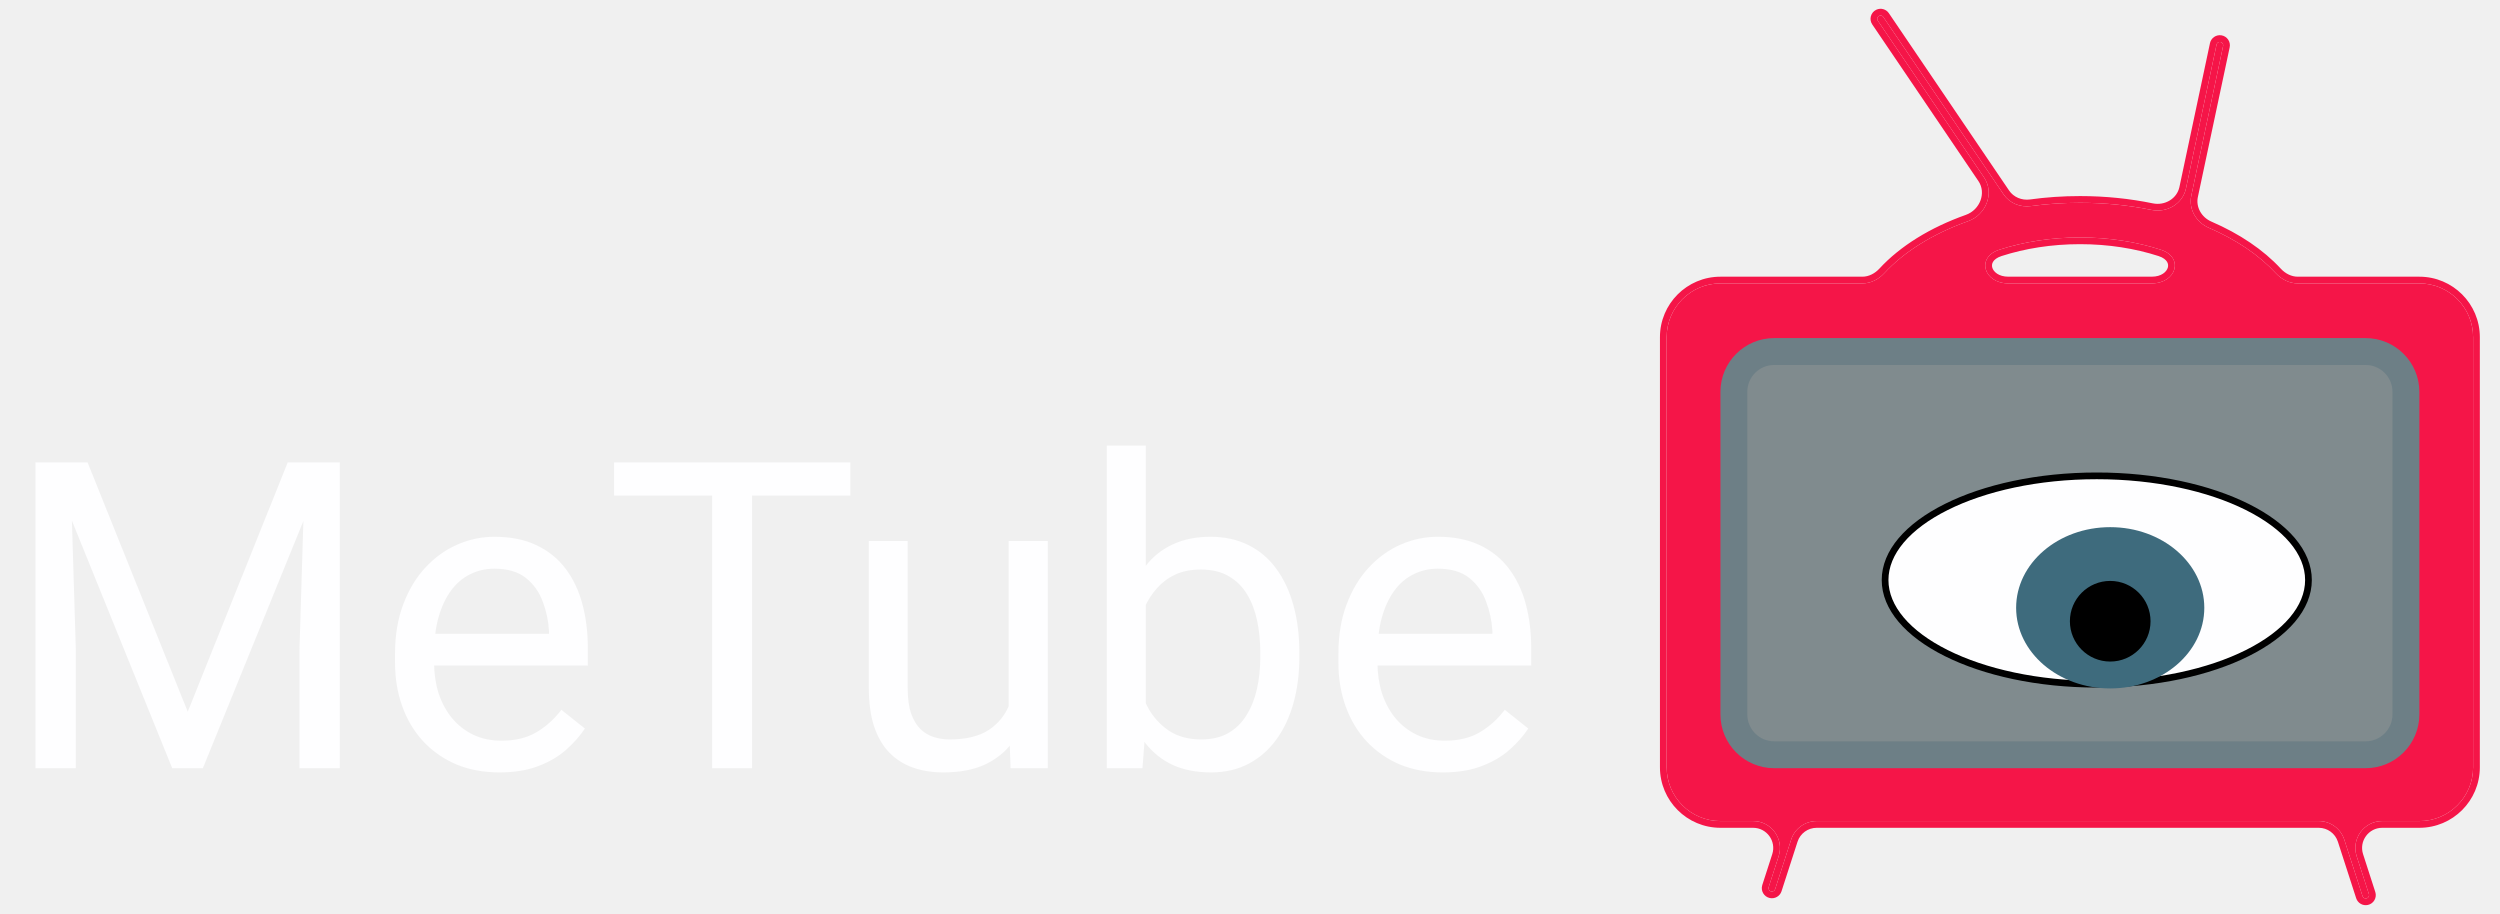
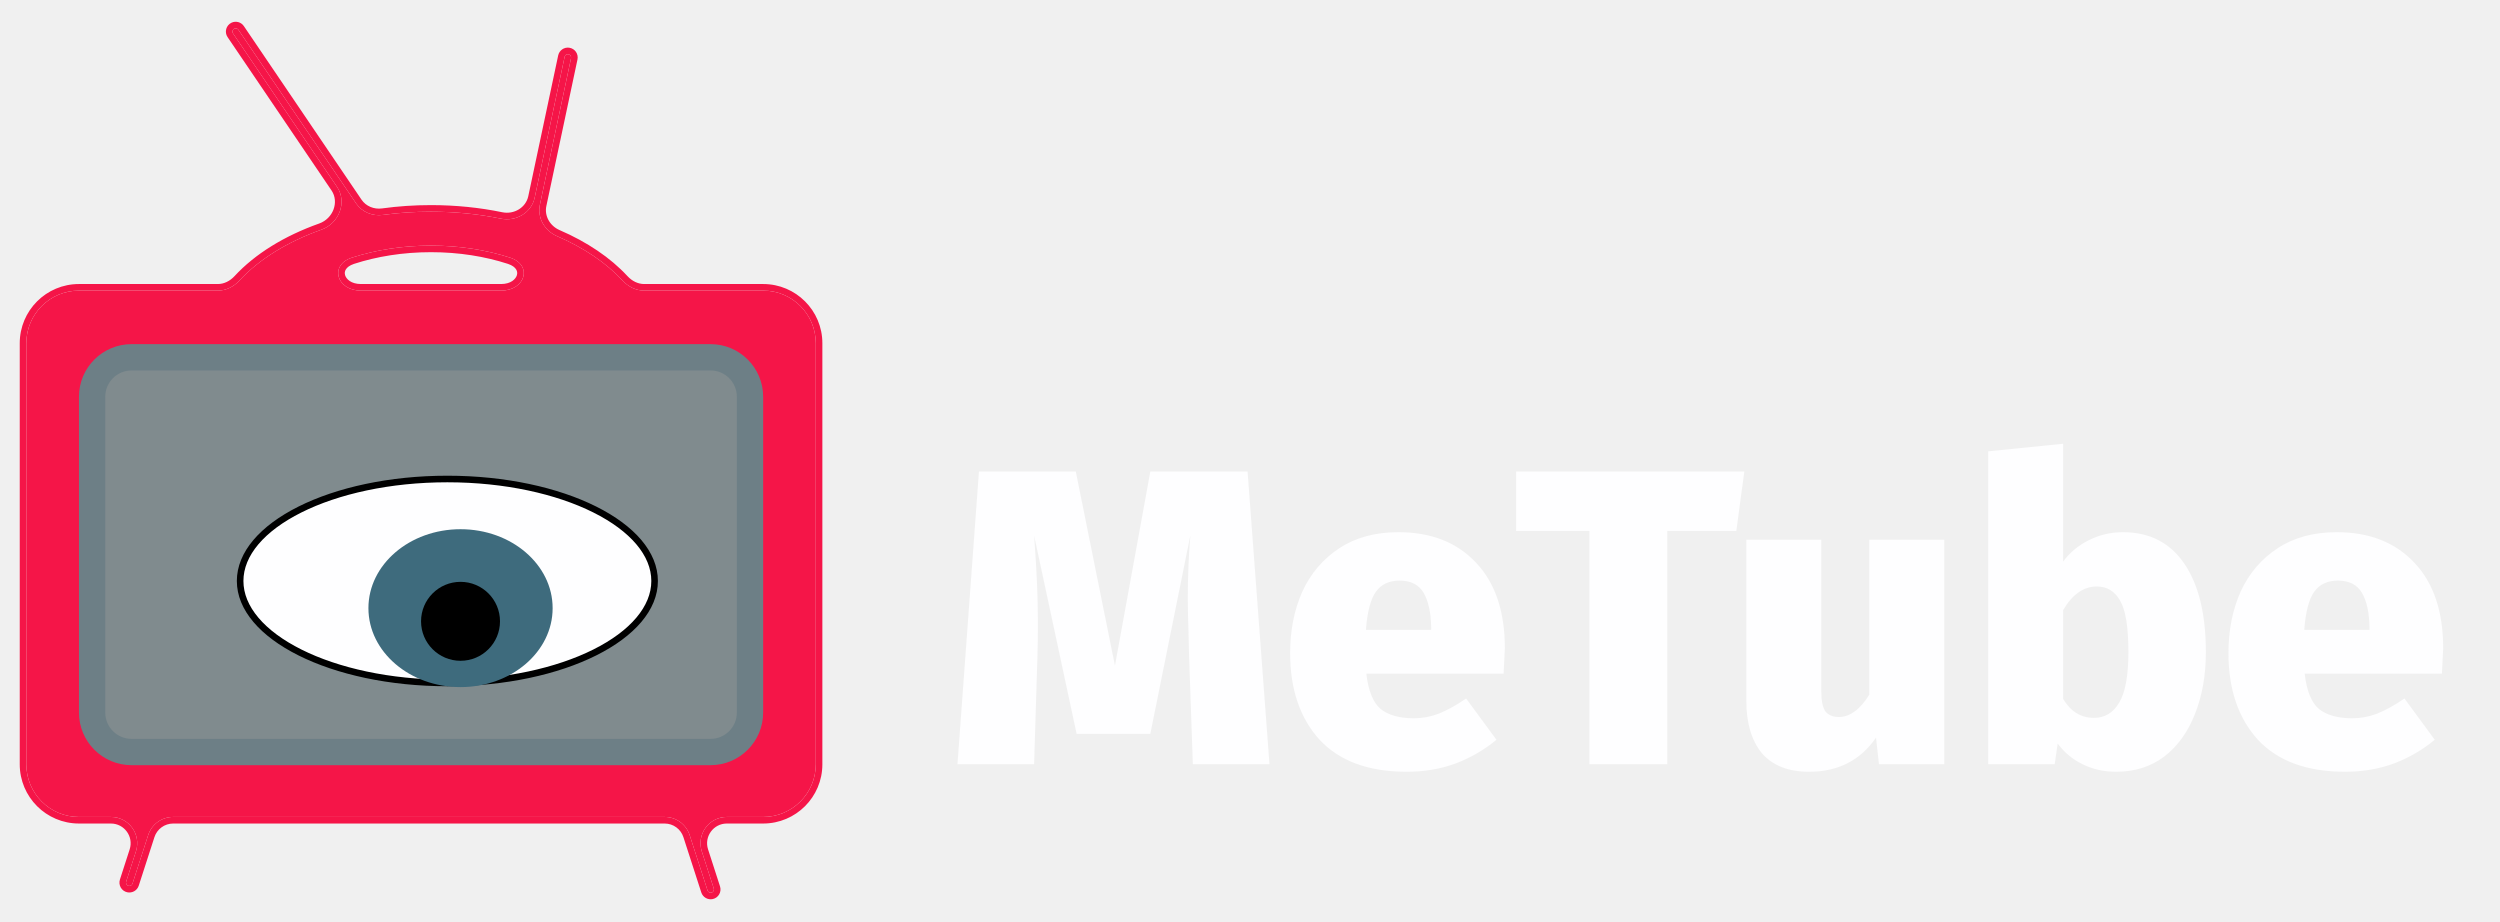
- <svg xmlns="http://www.w3.org/2000/svg" width="93" height="34" viewBox="0 0 93 34" fill="none">
-   <path d="M1.797 17.202H3.258L6.984 26.476L10.703 17.202H12.172L7.547 28.577H6.406L1.797 17.202ZM1.32 17.202H2.609L2.82 24.14V28.577H1.32V17.202ZM11.352 17.202H12.641V28.577H11.141V24.14L11.352 17.202ZM18.578 28.734C17.99 28.734 17.456 28.635 16.977 28.437C16.503 28.234 16.094 27.95 15.75 27.585C15.412 27.221 15.151 26.788 14.969 26.288C14.787 25.788 14.695 25.241 14.695 24.648V24.32C14.695 23.632 14.797 23.02 15 22.484C15.203 21.942 15.479 21.484 15.828 21.109C16.177 20.734 16.573 20.45 17.016 20.257C17.458 20.064 17.917 19.968 18.391 19.968C18.995 19.968 19.516 20.072 19.953 20.28C20.396 20.489 20.758 20.78 21.039 21.155C21.32 21.525 21.529 21.963 21.664 22.468C21.799 22.968 21.867 23.515 21.867 24.109V24.757H15.555V23.577H20.422V23.468C20.401 23.093 20.323 22.728 20.188 22.374C20.057 22.02 19.849 21.728 19.562 21.499C19.276 21.27 18.885 21.155 18.391 21.155C18.062 21.155 17.76 21.226 17.484 21.366C17.208 21.502 16.971 21.705 16.773 21.976C16.576 22.247 16.422 22.577 16.312 22.968C16.203 23.359 16.148 23.809 16.148 24.32V24.648C16.148 25.049 16.203 25.426 16.312 25.78C16.427 26.13 16.591 26.437 16.805 26.702C17.023 26.968 17.287 27.176 17.594 27.327C17.906 27.478 18.26 27.554 18.656 27.554C19.167 27.554 19.599 27.45 19.953 27.241C20.307 27.033 20.617 26.755 20.883 26.405L21.758 27.101C21.576 27.377 21.344 27.64 21.062 27.89C20.781 28.14 20.435 28.343 20.023 28.499C19.617 28.655 19.135 28.734 18.578 28.734ZM27.977 17.202V28.577H26.492V17.202H27.977ZM31.633 17.202V18.437H22.844V17.202H31.633ZM37.523 26.624V20.124H38.977V28.577H37.594L37.523 26.624ZM37.797 24.843L38.398 24.827C38.398 25.39 38.339 25.911 38.219 26.39C38.104 26.864 37.917 27.275 37.656 27.624C37.396 27.973 37.055 28.247 36.633 28.445C36.211 28.637 35.698 28.734 35.094 28.734C34.682 28.734 34.305 28.674 33.961 28.554C33.622 28.434 33.331 28.249 33.086 27.999C32.841 27.749 32.651 27.424 32.516 27.023C32.385 26.622 32.32 26.14 32.32 25.577V20.124H33.766V25.593C33.766 25.973 33.807 26.288 33.891 26.538C33.979 26.783 34.096 26.978 34.242 27.124C34.393 27.265 34.56 27.364 34.742 27.421C34.93 27.478 35.122 27.507 35.32 27.507C35.935 27.507 36.422 27.39 36.781 27.155C37.141 26.916 37.398 26.596 37.555 26.195C37.716 25.788 37.797 25.338 37.797 24.843ZM41.172 16.577H42.625V26.937L42.5 28.577H41.172V16.577ZM48.336 24.28V24.445C48.336 25.059 48.263 25.63 48.117 26.155C47.971 26.676 47.758 27.13 47.477 27.515C47.195 27.9 46.852 28.2 46.445 28.413C46.039 28.627 45.573 28.734 45.047 28.734C44.51 28.734 44.039 28.642 43.633 28.46C43.232 28.273 42.893 28.005 42.617 27.655C42.341 27.307 42.12 26.885 41.953 26.39C41.792 25.895 41.68 25.338 41.617 24.718V23.999C41.68 23.374 41.792 22.814 41.953 22.32C42.12 21.825 42.341 21.403 42.617 21.054C42.893 20.7 43.232 20.432 43.633 20.249C44.034 20.062 44.5 19.968 45.031 19.968C45.562 19.968 46.034 20.072 46.445 20.28C46.857 20.484 47.2 20.775 47.477 21.155C47.758 21.536 47.971 21.991 48.117 22.523C48.263 23.049 48.336 23.635 48.336 24.28ZM46.883 24.445V24.28C46.883 23.859 46.844 23.463 46.766 23.093C46.688 22.718 46.562 22.39 46.391 22.109C46.219 21.822 45.992 21.598 45.711 21.437C45.43 21.27 45.083 21.187 44.672 21.187C44.307 21.187 43.99 21.249 43.719 21.374C43.453 21.499 43.227 21.669 43.039 21.882C42.852 22.09 42.698 22.33 42.578 22.601C42.464 22.866 42.378 23.142 42.32 23.429V25.312C42.404 25.676 42.539 26.028 42.727 26.366C42.919 26.7 43.175 26.973 43.492 27.187C43.815 27.4 44.214 27.507 44.688 27.507C45.078 27.507 45.411 27.429 45.688 27.273C45.969 27.111 46.195 26.89 46.367 26.609C46.544 26.327 46.675 26.002 46.758 25.632C46.841 25.262 46.883 24.866 46.883 24.445ZM53.672 28.734C53.083 28.734 52.55 28.635 52.07 28.437C51.596 28.234 51.188 27.95 50.844 27.585C50.505 27.221 50.245 26.788 50.062 26.288C49.88 25.788 49.789 25.241 49.789 24.648V24.32C49.789 23.632 49.891 23.02 50.094 22.484C50.297 21.942 50.573 21.484 50.922 21.109C51.271 20.734 51.667 20.45 52.109 20.257C52.552 20.064 53.01 19.968 53.484 19.968C54.089 19.968 54.609 20.072 55.047 20.28C55.49 20.489 55.852 20.78 56.133 21.155C56.414 21.525 56.622 21.963 56.758 22.468C56.893 22.968 56.961 23.515 56.961 24.109V24.757H50.648V23.577H55.516V23.468C55.495 23.093 55.417 22.728 55.281 22.374C55.151 22.02 54.943 21.728 54.656 21.499C54.37 21.27 53.979 21.155 53.484 21.155C53.156 21.155 52.854 21.226 52.578 21.366C52.302 21.502 52.065 21.705 51.867 21.976C51.669 22.247 51.516 22.577 51.406 22.968C51.297 23.359 51.242 23.809 51.242 24.32V24.648C51.242 25.049 51.297 25.426 51.406 25.78C51.521 26.13 51.685 26.437 51.898 26.702C52.117 26.968 52.38 27.176 52.688 27.327C53 27.478 53.354 27.554 53.75 27.554C54.26 27.554 54.693 27.45 55.047 27.241C55.401 27.033 55.711 26.755 55.977 26.405L56.852 27.101C56.669 27.377 56.438 27.64 56.156 27.89C55.875 28.14 55.529 28.343 55.117 28.499C54.711 28.655 54.229 28.734 53.672 28.734Z" fill="#FEFEFF" />
-   <mask id="path-2-outside-1_23_517" maskUnits="userSpaceOnUse" x="61" y="-0.423" width="32" height="35" fill="black">
-     <rect fill="white" x="61" y="-0.423" width="32" height="35" />
-     <path fill-rule="evenodd" clip-rule="evenodd" d="M73.806 6.599C74.204 7.186 73.88 7.992 73.211 8.229C71.916 8.69 70.839 9.358 70.098 10.161C69.885 10.392 69.593 10.543 69.279 10.543H64C62.895 10.543 62 11.439 62 12.543V28.544C62 29.648 62.895 30.544 64 30.544H65.214C65.893 30.544 66.374 31.205 66.166 31.851L65.795 33C65.772 33.071 65.815 33.146 65.888 33.162V33.162C65.951 33.176 66.015 33.14 66.035 33.078L66.63 31.236C66.763 30.823 67.148 30.544 67.582 30.544H86.257C86.691 30.544 87.075 30.823 87.208 31.236L87.887 33.337C87.906 33.398 87.969 33.434 88.032 33.42V33.42C88.104 33.404 88.146 33.33 88.124 33.26L87.668 31.851C87.46 31.205 87.941 30.544 88.62 30.544H90C91.105 30.544 92 29.648 92 28.544V12.543C92 11.439 91.105 10.543 90 10.543H85.477C85.163 10.543 84.871 10.392 84.658 10.161C84.039 9.49 83.185 8.913 82.166 8.473C81.699 8.271 81.41 7.779 81.516 7.28L82.7 1.71C82.715 1.64 82.667 1.571 82.596 1.561V1.561C82.531 1.551 82.469 1.594 82.456 1.658L81.318 7.011C81.196 7.585 80.608 7.928 80.033 7.809C79.199 7.637 78.306 7.544 77.378 7.544C76.75 7.544 76.139 7.586 75.551 7.667C75.155 7.722 74.756 7.56 74.532 7.229L70.059 0.632C70.025 0.581 69.96 0.563 69.905 0.589V0.589C69.836 0.621 69.812 0.707 69.855 0.77L73.806 6.599ZM77.378 8.833C78.461 8.833 79.482 8.998 80.379 9.289C81.255 9.573 80.962 10.543 80.041 10.543H74.715C73.794 10.543 73.501 9.573 74.377 9.289C75.274 8.998 76.295 8.833 77.378 8.833Z" />
+ <svg xmlns="http://www.w3.org/2000/svg" width="95" height="35" viewBox="0 0 95 35" fill="none">
+   <path d="M48.24 29.039H45.328L45.184 24.895L45.168 24.207C45.147 23.567 45.136 23.081 45.136 22.751C45.136 21.951 45.168 21.151 45.232 20.351L43.712 27.887H40.912L39.296 20.351C39.392 21.599 39.44 22.698 39.44 23.647C39.44 24.191 39.435 24.607 39.424 24.895L39.296 29.039H36.384L37.2 17.919H40.88L42.368 25.295L43.712 17.919H47.408L48.24 29.039ZM57.185 24.639C57.185 24.703 57.169 25.023 57.137 25.599H51.921C51.996 26.25 52.177 26.698 52.465 26.943C52.764 27.177 53.185 27.295 53.729 27.295C54.049 27.295 54.364 27.236 54.673 27.119C54.993 26.991 55.34 26.799 55.713 26.543L56.865 28.111C56.417 28.484 55.905 28.783 55.329 29.007C54.753 29.22 54.129 29.327 53.457 29.327C52.006 29.327 50.902 28.922 50.145 28.111C49.398 27.29 49.025 26.191 49.025 24.815C49.025 23.951 49.18 23.172 49.489 22.479C49.809 21.785 50.278 21.236 50.897 20.831C51.516 20.425 52.262 20.223 53.137 20.223C54.385 20.223 55.372 20.612 56.097 21.391C56.822 22.159 57.185 23.241 57.185 24.639ZM54.385 23.839C54.374 23.273 54.278 22.836 54.097 22.527C53.916 22.218 53.612 22.063 53.185 22.063C52.79 22.063 52.492 22.201 52.289 22.479C52.086 22.756 51.958 23.241 51.905 23.935H54.385V23.839ZM66.284 17.919L65.98 20.175H63.356V29.039H60.396V20.175H57.612V17.919H66.284ZM73.881 29.039H71.401L71.289 28.031C70.692 28.895 69.844 29.327 68.745 29.327C67.956 29.327 67.359 29.092 66.953 28.623C66.559 28.143 66.361 27.482 66.361 26.639V20.511H69.209V26.271C69.209 26.634 69.263 26.89 69.369 27.039C69.487 27.177 69.657 27.247 69.881 27.247C70.084 27.247 70.281 27.177 70.473 27.039C70.676 26.89 70.863 26.676 71.033 26.399V20.511H73.881V29.039ZM80.671 20.223C81.684 20.223 82.463 20.623 83.007 21.423C83.551 22.223 83.823 23.343 83.823 24.783C83.823 25.657 83.684 26.442 83.407 27.135C83.14 27.817 82.751 28.356 82.239 28.751C81.727 29.135 81.119 29.327 80.415 29.327C79.945 29.327 79.519 29.231 79.135 29.039C78.761 28.858 78.447 28.596 78.191 28.255L78.079 29.039H75.551V17.151L78.399 16.863V21.343C78.644 21.002 78.969 20.73 79.375 20.527C79.78 20.324 80.212 20.223 80.671 20.223ZM79.567 27.279C79.983 27.279 80.303 27.087 80.527 26.703C80.761 26.319 80.879 25.679 80.879 24.783C80.879 23.823 80.772 23.167 80.559 22.815C80.356 22.463 80.063 22.287 79.679 22.287C79.177 22.287 78.751 22.585 78.399 23.183V26.559C78.687 27.039 79.076 27.279 79.567 27.279ZM92.841 24.639C92.841 24.703 92.825 25.023 92.793 25.599H87.577C87.652 26.25 87.833 26.698 88.121 26.943C88.42 27.177 88.841 27.295 89.385 27.295C89.705 27.295 90.02 27.236 90.329 27.119C90.649 26.991 90.996 26.799 91.369 26.543L92.521 28.111C92.073 28.484 91.561 28.783 90.985 29.007C90.409 29.22 89.785 29.327 89.113 29.327C87.663 29.327 86.559 28.922 85.801 28.111C85.055 27.29 84.681 26.191 84.681 24.815C84.681 23.951 84.836 23.172 85.145 22.479C85.465 21.785 85.935 21.236 86.553 20.831C87.172 20.425 87.919 20.223 88.793 20.223C90.041 20.223 91.028 20.612 91.753 21.391C92.479 22.159 92.841 23.241 92.841 24.639ZM90.041 23.839C90.031 23.273 89.935 22.836 89.753 22.527C89.572 22.218 89.268 22.063 88.841 22.063C88.447 22.063 88.148 22.201 87.945 22.479C87.743 22.756 87.615 23.241 87.561 23.935H90.041V23.839Z" fill="#FEFEFF" />
+   <mask id="path-2-outside-1_23_797" maskUnits="userSpaceOnUse" x="0" y="0.077" width="32" height="35" fill="black">
+     <rect fill="white" y="0.077" width="32" height="35" />
+     <path fill-rule="evenodd" clip-rule="evenodd" d="M12.806 7.099C13.204 7.686 12.88 8.492 12.211 8.729C10.916 9.19 9.839 9.858 9.098 10.661C8.885 10.892 8.593 11.043 8.279 11.043H3C1.895 11.043 1 11.939 1 13.043V29.044C1 30.148 1.895 31.044 3 31.044H4.214C4.893 31.044 5.374 31.705 5.166 32.351L4.795 33.5C4.772 33.571 4.815 33.646 4.888 33.662V33.662C4.951 33.676 5.015 33.64 5.035 33.578L5.63 31.736C5.763 31.323 6.148 31.044 6.582 31.044H25.257C25.691 31.044 26.075 31.323 26.208 31.736L26.887 33.837C26.906 33.898 26.969 33.934 27.032 33.92V33.92C27.104 33.904 27.146 33.83 27.123 33.76L26.668 32.351C26.46 31.705 26.941 31.044 27.62 31.044H29C30.105 31.044 31 30.148 31 29.044V13.043C31 11.939 30.105 11.043 29 11.043H24.477C24.163 11.043 23.871 10.892 23.658 10.661C23.039 9.99 22.185 9.413 21.166 8.973C20.699 8.771 20.41 8.279 20.516 7.78L21.7 2.21C21.715 2.14 21.667 2.071 21.596 2.061V2.061C21.531 2.051 21.469 2.094 21.456 2.158L20.318 7.511C20.196 8.085 19.608 8.428 19.033 8.309C18.199 8.137 17.306 8.044 16.378 8.044C15.75 8.044 15.139 8.086 14.551 8.167C14.155 8.222 13.756 8.06 13.532 7.729L9.059 1.132C9.025 1.081 8.96 1.063 8.905 1.089V1.089C8.836 1.121 8.812 1.207 8.855 1.27L12.806 7.099ZM16.378 9.333C17.461 9.333 18.482 9.498 19.379 9.789C20.255 10.073 19.962 11.043 19.041 11.043H13.715C12.794 11.043 12.501 10.073 13.377 9.789C14.274 9.498 15.295 9.333 16.378 9.333Z" />
  </mask>
-   <path fill-rule="evenodd" clip-rule="evenodd" d="M73.806 6.599C74.204 7.186 73.88 7.992 73.211 8.229C71.916 8.69 70.839 9.358 70.098 10.161C69.885 10.392 69.593 10.543 69.279 10.543H64C62.895 10.543 62 11.439 62 12.543V28.544C62 29.648 62.895 30.544 64 30.544H65.214C65.893 30.544 66.374 31.205 66.166 31.851L65.795 33C65.772 33.071 65.815 33.146 65.888 33.162V33.162C65.951 33.176 66.015 33.14 66.035 33.078L66.63 31.236C66.763 30.823 67.148 30.544 67.582 30.544H86.257C86.691 30.544 87.075 30.823 87.208 31.236L87.887 33.337C87.906 33.398 87.969 33.434 88.032 33.42V33.42C88.104 33.404 88.146 33.33 88.124 33.26L87.668 31.851C87.46 31.205 87.941 30.544 88.62 30.544H90C91.105 30.544 92 29.648 92 28.544V12.543C92 11.439 91.105 10.543 90 10.543H85.477C85.163 10.543 84.871 10.392 84.658 10.161C84.039 9.49 83.185 8.913 82.166 8.473C81.699 8.271 81.41 7.779 81.516 7.28L82.7 1.71C82.715 1.64 82.667 1.571 82.596 1.561V1.561C82.531 1.551 82.469 1.594 82.456 1.658L81.318 7.011C81.196 7.585 80.608 7.928 80.033 7.809C79.199 7.637 78.306 7.544 77.378 7.544C76.75 7.544 76.139 7.586 75.551 7.667C75.155 7.722 74.756 7.56 74.532 7.229L70.059 0.632C70.025 0.581 69.96 0.563 69.905 0.589V0.589C69.836 0.621 69.812 0.707 69.855 0.77L73.806 6.599ZM77.378 8.833C78.461 8.833 79.482 8.998 80.379 9.289C81.255 9.573 80.962 10.543 80.041 10.543H74.715C73.794 10.543 73.501 9.573 74.377 9.289C75.274 8.998 76.295 8.833 77.378 8.833Z" fill="#F51548" />
-   <path d="M69.855 0.77L70.062 0.63L69.855 0.77ZM70.059 0.632L70.266 0.491L70.059 0.632ZM81.318 7.011L81.074 6.959L81.318 7.011ZM82.456 1.658L82.7 1.71L82.456 1.658ZM82.7 1.71L82.944 1.762L82.7 1.71ZM82.166 8.473L82.067 8.703L82.166 8.473ZM87.668 31.851L87.43 31.928L87.668 31.851ZM66.63 31.236L66.868 31.313L66.63 31.236ZM66.035 33.078L66.273 33.154L66.035 33.078ZM84.658 10.161L84.474 10.33L84.658 10.161ZM65.795 33L65.557 32.923L65.795 33ZM66.166 31.851L65.928 31.774L66.166 31.851ZM88.124 33.26L88.361 33.183L88.124 33.26ZM75.551 7.667L75.516 7.42L75.551 7.667ZM74.532 7.229L74.739 7.089L74.532 7.229ZM87.887 33.337L88.125 33.26L87.887 33.337ZM70.098 10.161L69.915 9.991L70.098 10.161ZM70.282 10.33C70.989 9.564 72.029 8.915 73.295 8.465L73.128 7.994C71.804 8.464 70.689 9.152 69.915 9.991L70.282 10.33ZM64 10.793H69.279V10.293H64V10.793ZM62.25 12.543C62.25 11.577 63.033 10.793 64 10.793V10.293C62.757 10.293 61.75 11.301 61.75 12.543H62.25ZM62.25 28.544V12.543H61.75V28.544H62.25ZM64 30.294C63.033 30.294 62.25 29.51 62.25 28.544H61.75C61.75 29.786 62.757 30.794 64 30.794V30.294ZM65.214 30.294H64V30.794H65.214V30.294ZM66.033 33.077L66.404 31.928L65.928 31.774L65.557 32.923L66.033 33.077ZM66.392 31.159L65.797 33.001L66.273 33.154L66.868 31.313L66.392 31.159ZM86.257 30.294H67.582V30.794H86.257V30.294ZM88.125 33.26L87.446 31.159L86.97 31.313L87.649 33.413L88.125 33.26ZM87.43 31.928L87.886 33.337L88.361 33.183L87.906 31.774L87.43 31.928ZM90 30.294H88.62V30.794H90V30.294ZM91.75 28.544C91.75 29.51 90.966 30.294 90 30.294V30.794C91.243 30.794 92.25 29.786 92.25 28.544H91.75ZM91.75 12.543V28.544H92.25V12.543H91.75ZM90 10.793C90.966 10.793 91.75 11.577 91.75 12.543H92.25C92.25 11.301 91.243 10.293 90 10.293V10.793ZM85.477 10.793H90V10.293H85.477V10.793ZM82.067 8.703C83.061 9.132 83.884 9.691 84.474 10.33L84.842 9.991C84.194 9.29 83.309 8.695 82.265 8.244L82.067 8.703ZM82.455 1.658L81.271 7.228L81.76 7.332L82.944 1.762L82.455 1.658ZM81.563 7.063L82.7 1.71L82.211 1.606L81.074 6.959L81.563 7.063ZM77.378 7.794C78.29 7.794 79.165 7.885 79.983 8.054L80.084 7.565C79.233 7.389 78.323 7.294 77.378 7.294V7.794ZM75.585 7.915C76.162 7.836 76.762 7.794 77.378 7.794V7.294C76.739 7.294 76.116 7.337 75.516 7.42L75.585 7.915ZM69.852 0.772L74.325 7.37L74.739 7.089L70.266 0.491L69.852 0.772ZM74.013 6.458L70.062 0.63L69.648 0.91L73.599 6.739L74.013 6.458ZM80.456 9.051C79.533 8.751 78.486 8.583 77.378 8.583V9.083C78.436 9.083 79.431 9.244 80.301 9.526L80.456 9.051ZM74.715 10.793H80.041V10.293H74.715V10.793ZM77.378 8.583C76.27 8.583 75.223 8.751 74.3 9.051L74.454 9.526C75.325 9.244 76.32 9.083 77.378 9.083V8.583ZM80.301 9.526C80.477 9.583 80.569 9.666 80.613 9.737C80.655 9.806 80.664 9.881 80.643 9.955C80.601 10.102 80.416 10.293 80.041 10.293V10.793C80.587 10.793 81.008 10.5 81.124 10.091C81.182 9.887 81.157 9.666 81.037 9.473C80.918 9.281 80.718 9.136 80.456 9.051L80.301 9.526ZM69.799 0.362C69.591 0.46 69.519 0.72 69.648 0.91L70.062 0.63C70.105 0.694 70.081 0.783 70.01 0.816L69.799 0.362ZM70.266 0.491C70.163 0.339 69.965 0.285 69.799 0.362L70.01 0.816C69.954 0.842 69.887 0.823 69.852 0.772L70.266 0.491ZM81.074 6.959C80.983 7.385 80.539 7.659 80.084 7.565L79.983 8.054C80.677 8.198 81.409 7.786 81.563 7.063L81.074 6.959ZM82.632 1.313C82.436 1.285 82.252 1.413 82.211 1.606L82.7 1.71C82.686 1.775 82.625 1.818 82.56 1.808L82.632 1.313ZM82.944 1.762C82.989 1.55 82.846 1.345 82.632 1.313L82.56 1.808C82.488 1.798 82.44 1.729 82.455 1.658L82.944 1.762ZM82.265 8.244C81.894 8.084 81.682 7.701 81.76 7.332L81.271 7.228C81.138 7.856 81.503 8.459 82.067 8.703L82.265 8.244ZM87.906 31.774C87.75 31.29 88.111 30.794 88.62 30.794V30.294C87.772 30.294 87.17 31.12 87.43 31.928L87.906 31.774ZM86.257 30.794C86.582 30.794 86.87 31.003 86.97 31.313L87.446 31.159C87.279 30.643 86.799 30.294 86.257 30.294V30.794ZM66.868 31.313C66.968 31.003 67.256 30.794 67.582 30.794V30.294C67.039 30.294 66.559 30.643 66.392 31.159L66.868 31.313ZM65.833 33.406C66.023 33.448 66.213 33.339 66.273 33.154L65.797 33.001C65.817 32.94 65.88 32.904 65.942 32.918L65.833 33.406ZM85.477 10.293C85.245 10.293 85.017 10.181 84.842 9.991L84.474 10.33C84.725 10.602 85.08 10.793 85.477 10.793V10.293ZM65.557 32.923C65.489 33.134 65.617 33.358 65.833 33.406L65.942 32.918C66.013 32.934 66.055 33.008 66.033 33.077L65.557 32.923ZM74.715 10.293C74.34 10.293 74.154 10.102 74.113 9.955C74.092 9.881 74.1 9.806 74.143 9.737C74.187 9.666 74.279 9.583 74.454 9.526L74.3 9.051C74.038 9.136 73.838 9.281 73.719 9.473C73.599 9.666 73.574 9.887 73.632 10.091C73.747 10.5 74.168 10.793 74.715 10.793V10.293ZM65.214 30.794C65.723 30.794 66.084 31.29 65.928 31.774L66.404 31.928C66.664 31.12 66.062 30.294 65.214 30.294V30.794ZM88.086 33.664C88.302 33.616 88.429 33.393 88.361 33.183L87.886 33.337C87.863 33.267 87.906 33.192 87.978 33.176L88.086 33.664ZM75.516 7.42C75.208 7.462 74.906 7.335 74.739 7.089L74.325 7.37C74.607 7.785 75.102 7.981 75.585 7.915L75.516 7.42ZM73.295 8.465C74.095 8.181 74.516 7.2 74.013 6.458L73.599 6.739C73.892 7.171 73.665 7.803 73.128 7.994L73.295 8.465ZM87.649 33.413C87.708 33.597 87.898 33.706 88.086 33.664L87.978 33.176C88.041 33.162 88.105 33.198 88.125 33.26L87.649 33.413ZM69.915 9.991C69.739 10.181 69.511 10.293 69.279 10.293V10.793C69.676 10.793 70.031 10.602 70.282 10.33L69.915 9.991Z" fill="#F51548" mask="url(#path-2-outside-1_23_517)" />
-   <rect x="64.5" y="13.077" width="25" height="15" rx="1.5" fill="#808B8E" stroke="#6D7F86" />
-   <path d="M85.875 21.577C85.875 22.609 85.035 23.577 83.601 24.294C82.174 25.008 80.194 25.452 78 25.452C75.806 25.452 73.826 25.008 72.399 24.294C70.965 23.577 70.125 22.609 70.125 21.577C70.125 20.546 70.965 19.578 72.399 18.861C73.826 18.147 75.806 17.702 78 17.702C80.194 17.702 82.174 18.147 83.601 18.861C85.035 19.578 85.875 20.546 85.875 21.577Z" fill="#FEFEFF" stroke="black" stroke-width="0.25" />
-   <ellipse cx="78.5" cy="22.61" rx="3.5" ry="3" fill="#3E6B7D" />
-   <path d="M80 23.11C80 23.939 79.328 24.61 78.5 24.61C77.672 24.61 77 23.939 77 23.11C77 22.282 77.672 21.61 78.5 21.61C79.328 21.61 80 22.282 80 23.11Z" fill="black" />
+   <path fill-rule="evenodd" clip-rule="evenodd" d="M12.806 7.099C13.204 7.686 12.88 8.492 12.211 8.729C10.916 9.19 9.839 9.858 9.098 10.661C8.885 10.892 8.593 11.043 8.279 11.043H3C1.895 11.043 1 11.939 1 13.043V29.044C1 30.148 1.895 31.044 3 31.044H4.214C4.893 31.044 5.374 31.705 5.166 32.351L4.795 33.5C4.772 33.571 4.815 33.646 4.888 33.662V33.662C4.951 33.676 5.015 33.64 5.035 33.578L5.63 31.736C5.763 31.323 6.148 31.044 6.582 31.044H25.257C25.691 31.044 26.075 31.323 26.208 31.736L26.887 33.837C26.906 33.898 26.969 33.934 27.032 33.92V33.92C27.104 33.904 27.146 33.83 27.123 33.76L26.668 32.351C26.46 31.705 26.941 31.044 27.62 31.044H29C30.105 31.044 31 30.148 31 29.044V13.043C31 11.939 30.105 11.043 29 11.043H24.477C24.163 11.043 23.871 10.892 23.658 10.661C23.039 9.99 22.185 9.413 21.166 8.973C20.699 8.771 20.41 8.279 20.516 7.78L21.7 2.21C21.715 2.14 21.667 2.071 21.596 2.061V2.061C21.531 2.051 21.469 2.094 21.456 2.158L20.318 7.511C20.196 8.085 19.608 8.428 19.033 8.309C18.199 8.137 17.306 8.044 16.378 8.044C15.75 8.044 15.139 8.086 14.551 8.167C14.155 8.222 13.756 8.06 13.532 7.729L9.059 1.132C9.025 1.081 8.96 1.063 8.905 1.089V1.089C8.836 1.121 8.812 1.207 8.855 1.27L12.806 7.099ZM16.378 9.333C17.461 9.333 18.482 9.498 19.379 9.789C20.255 10.073 19.962 11.043 19.041 11.043H13.715C12.794 11.043 12.501 10.073 13.377 9.789C14.274 9.498 15.295 9.333 16.378 9.333Z" fill="#F51548" />
+   <path d="M8.855 1.27L9.062 1.13L8.855 1.27ZM9.059 1.132L9.266 0.991L9.059 1.132ZM20.318 7.511L20.074 7.459L20.318 7.511ZM21.456 2.158L21.7 2.21L21.456 2.158ZM21.7 2.21L21.944 2.262L21.7 2.21ZM21.166 8.973L21.067 9.203L21.166 8.973ZM26.668 32.351L26.43 32.428L26.668 32.351ZM5.63 31.736L5.868 31.813L5.63 31.736ZM5.035 33.578L5.273 33.654L5.035 33.578ZM23.658 10.661L23.474 10.83L23.658 10.661ZM4.795 33.5L4.557 33.423L4.795 33.5ZM5.166 32.351L4.928 32.274L5.166 32.351ZM27.123 33.76L27.361 33.683L27.123 33.76ZM14.551 8.167L14.517 7.92L14.551 8.167ZM13.532 7.729L13.739 7.589L13.532 7.729ZM26.887 33.837L27.125 33.76L26.887 33.837ZM9.098 10.661L8.914 10.491L9.098 10.661ZM9.282 10.83C9.989 10.064 11.029 9.415 12.295 8.965L12.128 8.494C10.804 8.964 9.689 9.652 8.914 10.491L9.282 10.83ZM3 11.293H8.279V10.793H3V11.293ZM1.25 13.043C1.25 12.077 2.034 11.293 3 11.293V10.793C1.757 10.793 0.75 11.801 0.75 13.043H1.25ZM1.25 29.044V13.043H0.75V29.044H1.25ZM3 30.794C2.034 30.794 1.25 30.01 1.25 29.044H0.75C0.75 30.286 1.757 31.294 3 31.294V30.794ZM4.214 30.794H3V31.294H4.214V30.794ZM5.033 33.577L5.404 32.428L4.928 32.274L4.557 33.423L5.033 33.577ZM5.392 31.659L4.797 33.501L5.273 33.654L5.868 31.813L5.392 31.659ZM25.257 30.794H6.582V31.294H25.257V30.794ZM27.125 33.76L26.446 31.659L25.97 31.813L26.649 33.913L27.125 33.76ZM26.43 32.428L26.886 33.837L27.361 33.683L26.906 32.274L26.43 32.428ZM29 30.794H27.62V31.294H29V30.794ZM30.75 29.044C30.75 30.01 29.966 30.794 29 30.794V31.294C30.243 31.294 31.25 30.286 31.25 29.044H30.75ZM30.75 13.043V29.044H31.25V13.043H30.75ZM29 11.293C29.966 11.293 30.75 12.077 30.75 13.043H31.25C31.25 11.801 30.243 10.793 29 10.793V11.293ZM24.477 11.293H29V10.793H24.477V11.293ZM21.067 9.203C22.061 9.632 22.884 10.191 23.474 10.83L23.842 10.491C23.194 9.79 22.309 9.195 21.265 8.744L21.067 9.203ZM21.455 2.158L20.271 7.728L20.761 7.832L21.944 2.262L21.455 2.158ZM20.563 7.563L21.7 2.21L21.211 2.106L20.074 7.459L20.563 7.563ZM16.378 8.294C17.29 8.294 18.165 8.385 18.983 8.554L19.084 8.065C18.233 7.889 17.323 7.794 16.378 7.794V8.294ZM14.585 8.415C15.162 8.336 15.762 8.294 16.378 8.294V7.794C15.739 7.794 15.116 7.837 14.517 7.92L14.585 8.415ZM8.852 1.272L13.325 7.87L13.739 7.589L9.266 0.991L8.852 1.272ZM13.013 6.958L9.062 1.13L8.648 1.41L12.599 7.239L13.013 6.958ZM19.456 9.551C18.533 9.251 17.486 9.083 16.378 9.083V9.583C17.436 9.583 18.431 9.744 19.301 10.027L19.456 9.551ZM13.715 11.293H19.041V10.793H13.715V11.293ZM16.378 9.083C15.27 9.083 14.223 9.251 13.3 9.551L13.454 10.027C14.325 9.744 15.32 9.583 16.378 9.583V9.083ZM19.301 10.027C19.477 10.084 19.569 10.166 19.613 10.237C19.655 10.306 19.664 10.38 19.643 10.454C19.601 10.602 19.416 10.793 19.041 10.793V11.293C19.587 11.293 20.009 11 20.124 10.591C20.182 10.387 20.157 10.166 20.037 9.973C19.918 9.781 19.718 9.636 19.456 9.551L19.301 10.027ZM8.799 0.862C8.591 0.96 8.519 1.22 8.648 1.41L9.062 1.13C9.105 1.194 9.081 1.283 9.01 1.316L8.799 0.862ZM9.266 0.991C9.163 0.839 8.965 0.785 8.799 0.862L9.01 1.316C8.954 1.342 8.887 1.323 8.852 1.272L9.266 0.991ZM20.074 7.459C19.983 7.885 19.539 8.159 19.084 8.065L18.983 8.554C19.677 8.698 20.409 8.286 20.563 7.563L20.074 7.459ZM21.632 1.813C21.436 1.785 21.252 1.913 21.211 2.106L21.7 2.21C21.686 2.275 21.625 2.318 21.56 2.308L21.632 1.813ZM21.944 2.262C21.989 2.05 21.846 1.845 21.632 1.813L21.56 2.308C21.488 2.298 21.44 2.229 21.455 2.158L21.944 2.262ZM21.265 8.744C20.894 8.584 20.682 8.201 20.761 7.832L20.271 7.728C20.138 8.356 20.503 8.959 21.067 9.203L21.265 8.744ZM26.906 32.274C26.75 31.79 27.111 31.294 27.62 31.294V30.794C26.772 30.794 26.17 31.62 26.43 32.428L26.906 32.274ZM25.257 31.294C25.582 31.294 25.87 31.503 25.97 31.813L26.446 31.659C26.279 31.143 25.799 30.794 25.257 30.794V31.294ZM5.868 31.813C5.968 31.503 6.256 31.294 6.582 31.294V30.794C6.039 30.794 5.559 31.143 5.392 31.659L5.868 31.813ZM4.833 33.906C5.023 33.948 5.214 33.839 5.273 33.654L4.797 33.501C4.817 33.44 4.88 33.404 4.942 33.418L4.833 33.906ZM24.477 10.793C24.245 10.793 24.017 10.681 23.842 10.491L23.474 10.83C23.725 11.102 24.08 11.293 24.477 11.293V10.793ZM4.557 33.423C4.489 33.634 4.617 33.858 4.833 33.906L4.942 33.418C5.013 33.434 5.055 33.508 5.033 33.577L4.557 33.423ZM13.715 10.793C13.34 10.793 13.155 10.602 13.113 10.454C13.092 10.38 13.1 10.306 13.143 10.237C13.187 10.166 13.279 10.084 13.454 10.027L13.3 9.551C13.038 9.636 12.838 9.781 12.719 9.973C12.599 10.166 12.574 10.387 12.632 10.591C12.747 11 13.168 11.293 13.715 11.293V10.793ZM4.214 31.294C4.723 31.294 5.084 31.79 4.928 32.274L5.404 32.428C5.664 31.62 5.062 30.794 4.214 30.794V31.294ZM27.086 34.164C27.302 34.116 27.429 33.893 27.361 33.683L26.886 33.837C26.863 33.767 26.906 33.692 26.978 33.676L27.086 34.164ZM14.517 7.92C14.208 7.962 13.906 7.835 13.739 7.589L13.325 7.87C13.607 8.285 14.102 8.481 14.585 8.415L14.517 7.92ZM12.295 8.965C13.095 8.681 13.516 7.7 13.013 6.958L12.599 7.239C12.892 7.671 12.665 8.303 12.128 8.494L12.295 8.965ZM26.649 33.913C26.708 34.097 26.898 34.206 27.086 34.164L26.978 33.676C27.041 33.662 27.105 33.698 27.125 33.76L26.649 33.913ZM8.914 10.491C8.739 10.681 8.511 10.793 8.279 10.793V11.293C8.676 11.293 9.031 11.102 9.282 10.83L8.914 10.491Z" fill="#F51548" mask="url(#path-2-outside-1_23_797)" />
+   <rect x="3.5" y="13.577" width="25" height="15" rx="1.5" fill="#808B8E" stroke="#6D7F86" />
+   <path d="M24.875 22.077C24.875 23.109 24.035 24.077 22.601 24.794C21.174 25.508 19.194 25.952 17 25.952C14.806 25.952 12.826 25.508 11.399 24.794C9.965 24.077 9.125 23.109 9.125 22.077C9.125 21.046 9.965 20.078 11.399 19.361C12.826 18.647 14.806 18.202 17 18.202C19.194 18.202 21.174 18.647 22.601 19.361C24.035 20.078 24.875 21.046 24.875 22.077Z" fill="#FEFEFF" stroke="black" stroke-width="0.25" />
+   <ellipse cx="17.5" cy="23.11" rx="3.5" ry="3" fill="#3E6B7D" />
+   <path d="M19 23.61C19 24.439 18.328 25.11 17.5 25.11C16.672 25.11 16 24.439 16 23.61C16 22.782 16.672 22.11 17.5 22.11C18.328 22.11 19 22.782 19 23.61Z" fill="black" />
</svg>
